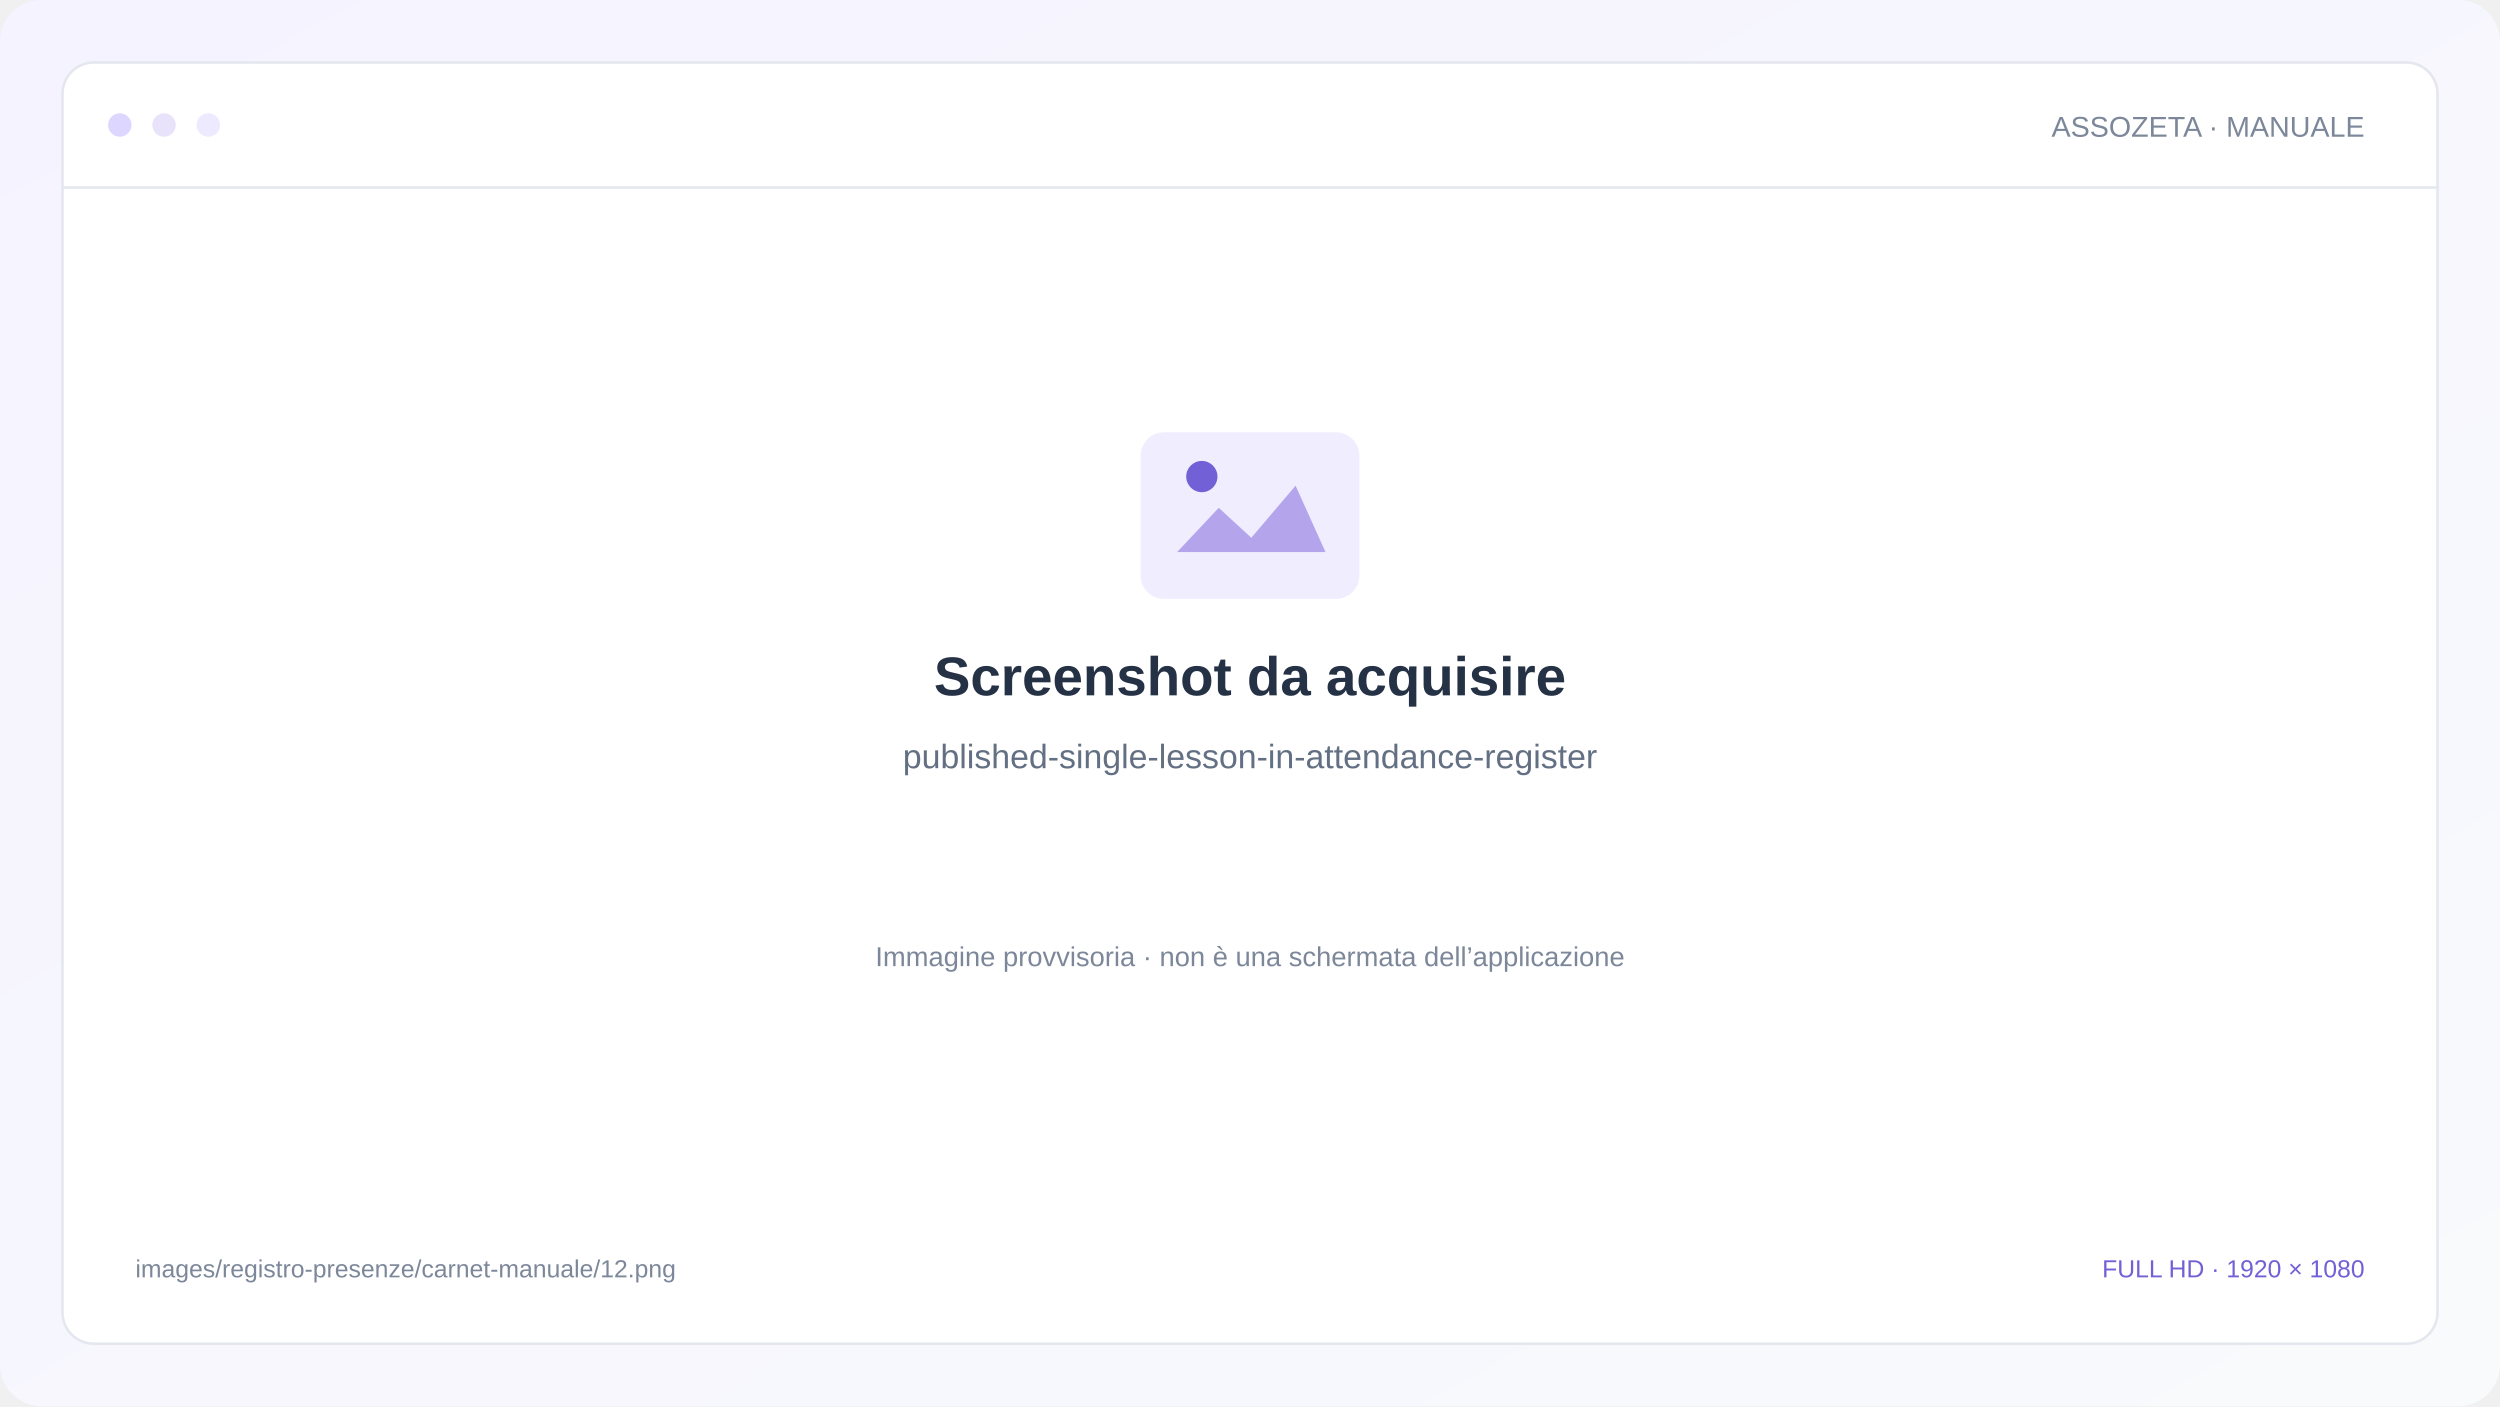
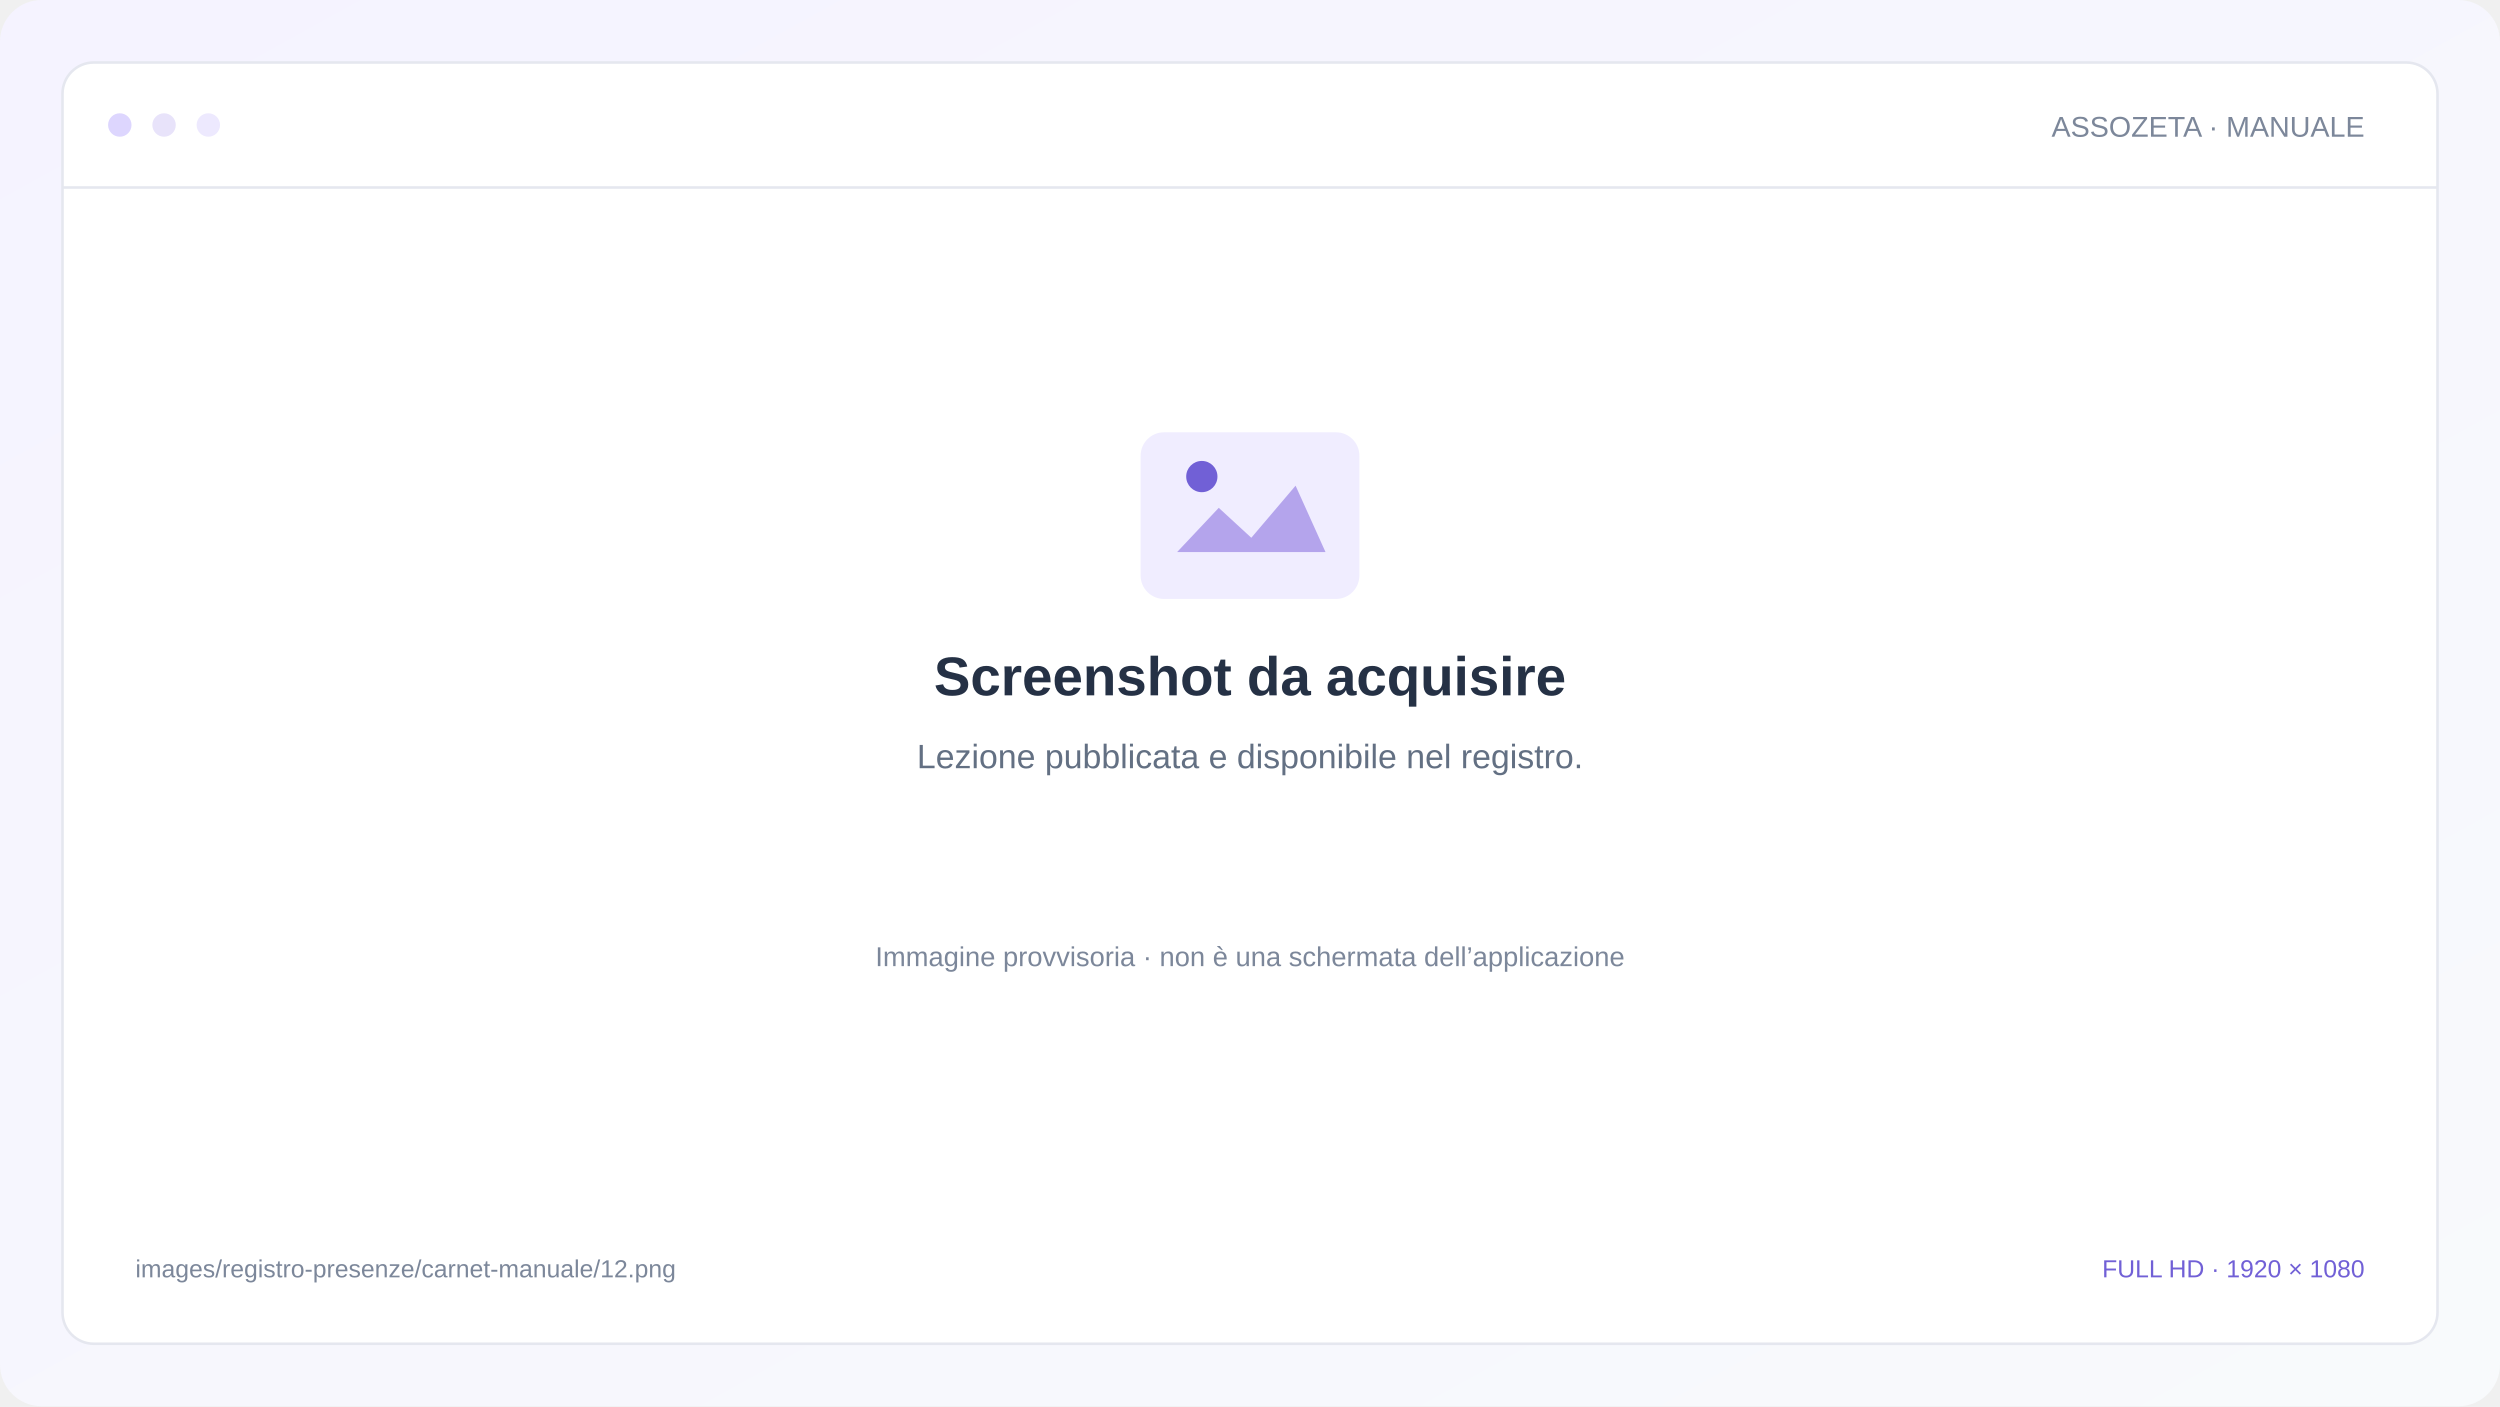
<svg xmlns="http://www.w3.org/2000/svg" width="1920" height="1080" viewBox="0 0 1920 1080" data-assozeta-manuale-placeholder="true" role="img" aria-labelledby="title description">
  <defs>
    <linearGradient id="surface" x2="1" y2="1">
      <stop stop-color="#f5f3ff" />
      <stop offset="1" stop-color="#f8fafc" />
    </linearGradient>
  </defs>
  <rect width="1920" height="1080" rx="32" fill="url(#surface)" />
  <rect x="48" y="48" width="1824" height="984" rx="24" fill="#fff" stroke="#e5e7ef" stroke-width="2" />
  <path d="M48 144H1872" stroke="#e5e7ef" stroke-width="2" />
  <circle cx="92" cy="96" r="9" fill="#ddd6fe" />
  <circle cx="126" cy="96" r="9" fill="#e8e3fa" />
  <circle cx="160" cy="96" r="9" fill="#ede9fe" />
  <text x="1816" y="105" text-anchor="end" font-family="Arial, sans-serif" font-size="22" fill="#7c879a">ASSOZETA · MANUALE</text>
  <rect x="876" y="332" width="168" height="128" rx="18" fill="#f0edff" />
  <path d="M904 424l32-34 25 23 34-40 23 51H904z" fill="#b4a4ec" />
  <circle cx="923" cy="366" r="12" fill="#7160d6" />
  <text x="960" y="534" text-anchor="middle" font-family="Arial, sans-serif" font-size="42" font-weight="700" fill="#253145">Screenshot da acquisire</text>
  <text x="960" y="590" text-anchor="middle" font-family="Arial, sans-serif" font-size="26" fill="#637083">
-     <tspan x="960" dy="0">published-single-lesson-in-attendance-register</tspan>
+     <tspan x="960" dy="0">Lezione pubblicata e disponibile nel registro.</tspan>
  </text>
  <text x="960" y="742" text-anchor="middle" font-family="Arial, sans-serif" font-size="21" fill="#7c879a">Immagine provvisoria · non è una schermata dell’applicazione</text>
  <text x="104" y="981" font-family="Arial, sans-serif" font-size="19" fill="#7c879a">images/registro-presenze/carnet-manuale/12.png</text>
  <text x="1816" y="981" text-anchor="end" font-family="Arial, sans-serif" font-size="19" fill="#7160d6">FULL HD · 1920 × 1080</text>
</svg>
